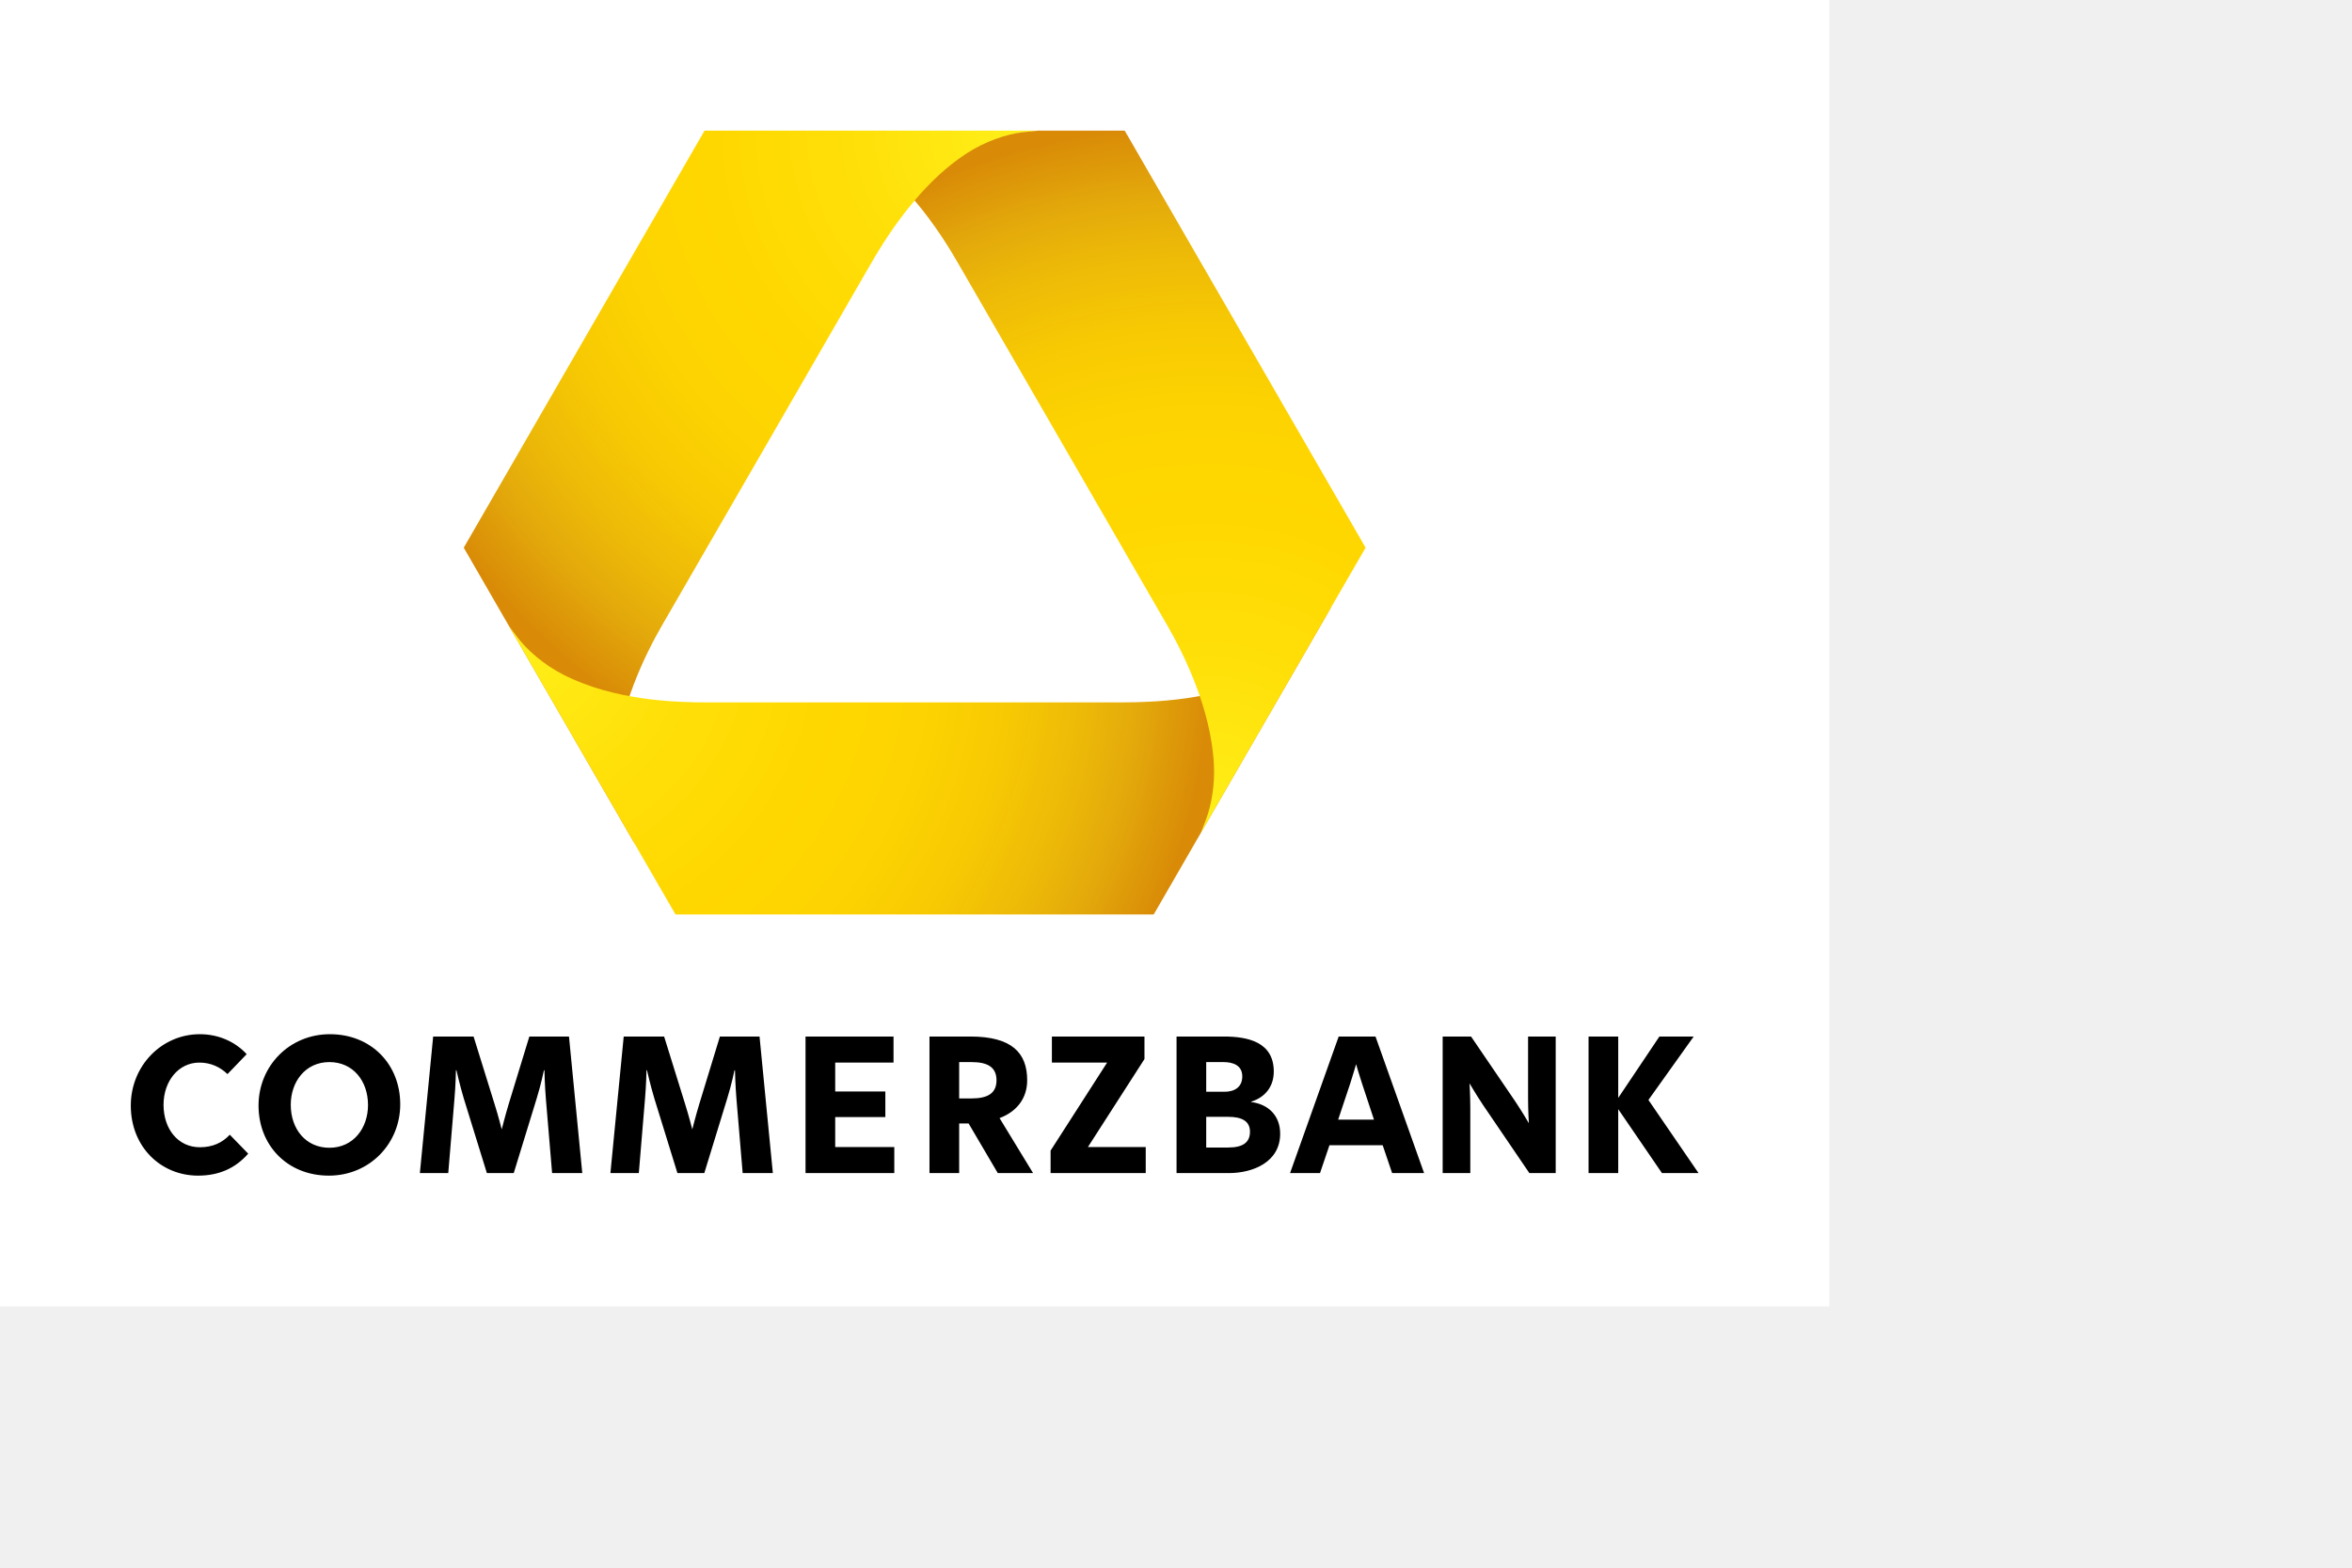
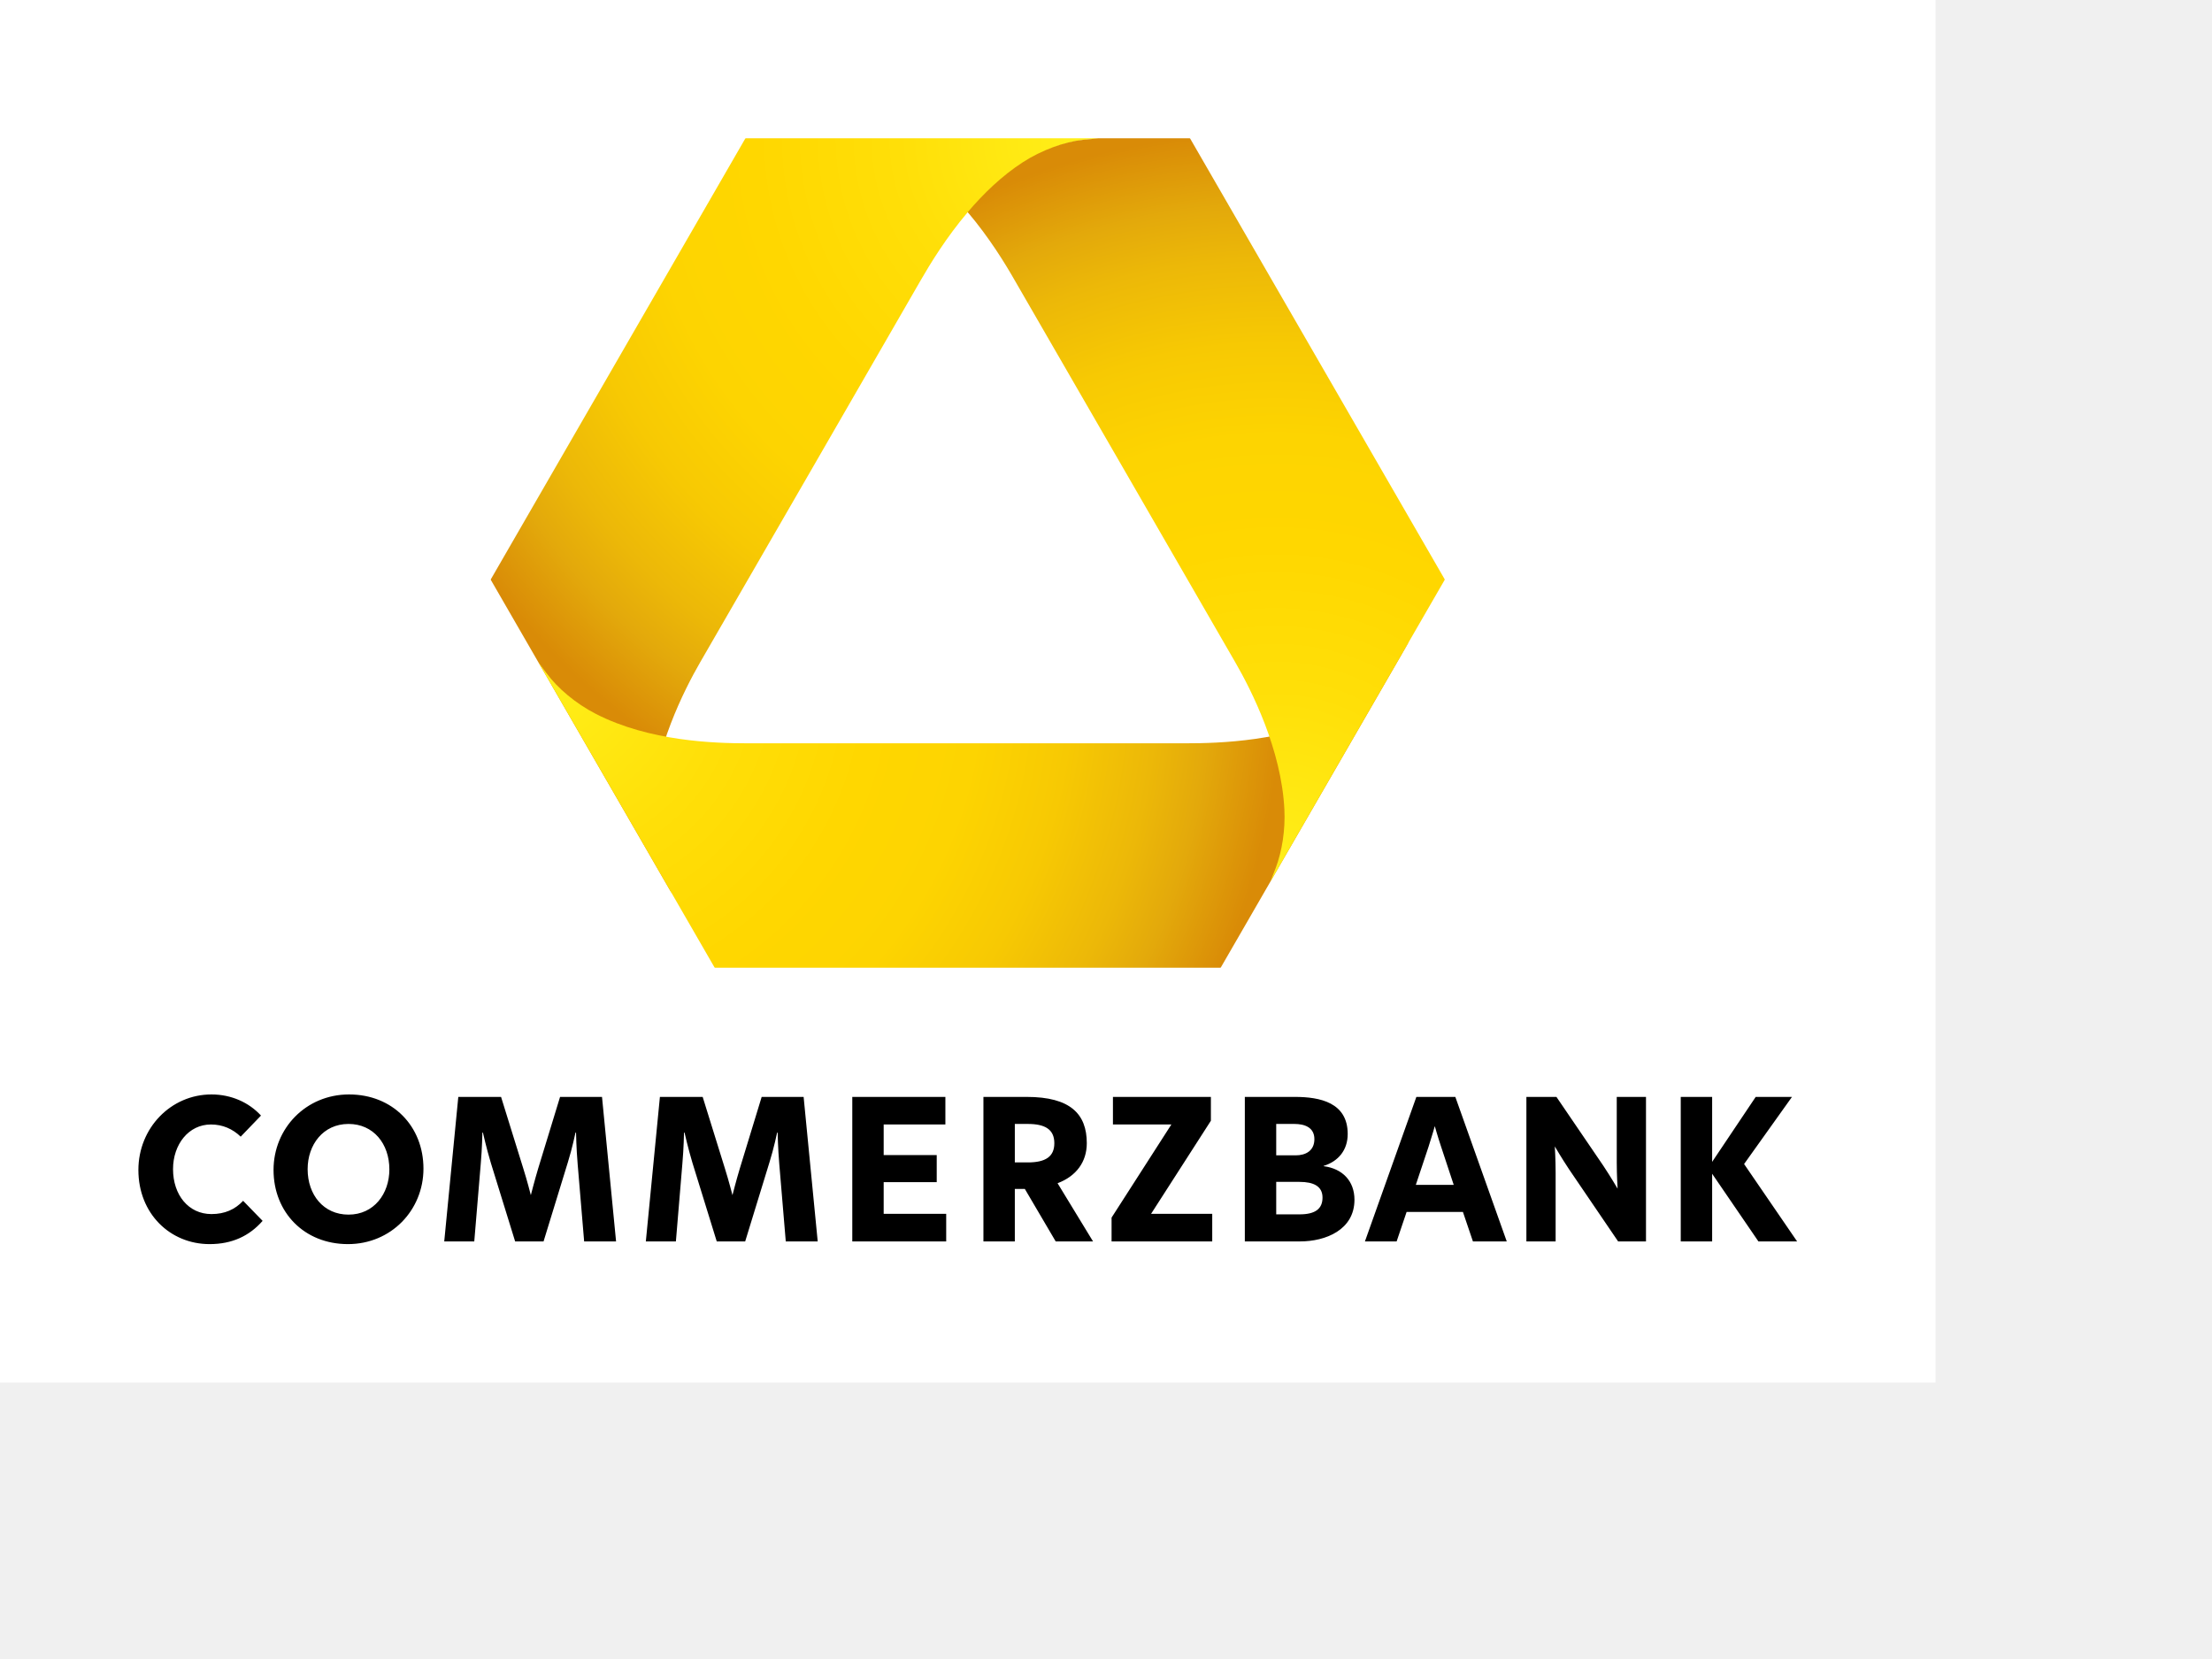
- <svg xmlns="http://www.w3.org/2000/svg" version="1.1" x="0" y="0" width="120" height="80" viewBox="0, -10, 160, 120">
+ <svg xmlns="http://www.w3.org/2000/svg" version="1.1" x="0" y="0" width="160" height="120" viewBox="-10, -10, 160, 120">
  <rect x="-30" y="-30" width="100%" height="100%" fill="#FFFFFF" />
  <defs>
    <style>fill="#000000"</style>
    <radialGradient id="Gradient_1" gradientUnits="userSpaceOnUse" cx="68.113" cy="-0.071" r="53.406">
      <stop offset="0" stop-color="#FFEF19" />
      <stop offset="0.246" stop-color="#FFDF08" />
      <stop offset="0.44" stop-color="#FFD700" />
      <stop offset="0.588" stop-color="#FDD401" />
      <stop offset="0.713" stop-color="#F7C903" />
      <stop offset="0.829" stop-color="#ECB808" />
      <stop offset="0.9" stop-color="#E3A90B" />
      <stop offset="1" stop-color="#D98B07" />
    </radialGradient>
    <radialGradient id="Gradient_2" gradientUnits="userSpaceOnUse" cx="29.667" cy="39.018" r="53.076">
      <stop offset="0" stop-color="#FFEF19" />
      <stop offset="0.246" stop-color="#FFDF08" />
      <stop offset="0.44" stop-color="#FFD700" />
      <stop offset="0.588" stop-color="#FDD401" />
      <stop offset="0.713" stop-color="#F7C903" />
      <stop offset="0.829" stop-color="#ECB808" />
      <stop offset="0.9" stop-color="#E3A90B" />
      <stop offset="1" stop-color="#D98B07" />
    </radialGradient>
    <radialGradient id="Gradient_3" gradientUnits="userSpaceOnUse" cx="82.281" cy="52.934" r="53.363">
      <stop offset="0" stop-color="#FFEF19" />
      <stop offset="0.246" stop-color="#FFDF08" />
      <stop offset="0.44" stop-color="#FFD700" />
      <stop offset="0.588" stop-color="#FDD401" />
      <stop offset="0.713" stop-color="#F7C903" />
      <stop offset="0.829" stop-color="#ECB808" />
      <stop offset="0.9" stop-color="#E3A90B" />
      <stop offset="1" stop-color="#D98B07" />
    </radialGradient>
  </defs>
  <g id="BoundingBox" />
  <g id="Logo">
    <path d="M5.159,79.99 L5.159,79.99 C2.32,79.99 0.01,77.8 0.01,74.626 C0.01,71.593 2.36,69.164 5.295,69.164 C6.744,69.164 8.016,69.753 8.878,70.692 L7.41,72.218 C6.823,71.652 6.099,71.337 5.256,71.337 C3.651,71.337 2.516,72.768 2.516,74.568 C2.516,76.429 3.632,77.817 5.295,77.817 C6.255,77.817 6.999,77.486 7.586,76.858 L8.995,78.308 C8.036,79.404 6.783,79.99 5.159,79.99 L5.159,79.99 z M15.209,77.857 L15.209,77.857 C17.048,77.857 18.164,76.349 18.164,74.586 C18.164,72.728 17.009,71.298 15.209,71.298 C13.368,71.298 12.252,72.807 12.252,74.568 C12.252,76.429 13.407,77.857 15.209,77.857 L15.209,77.857 z M15.169,79.99 L15.169,79.99 C11.998,79.99 9.786,77.681 9.786,74.626 C9.786,71.612 12.135,69.164 15.247,69.164 C18.419,69.164 20.63,71.475 20.63,74.528 C20.63,77.545 18.281,79.99 15.169,79.99 L15.169,79.99 z M29.317,79.795 L31.079,74.059 C31.392,73.06 31.626,71.926 31.626,71.926 L31.666,71.926 C31.666,71.926 31.686,73.06 31.783,74.197 L32.253,79.795 L34.562,79.795 L33.545,69.342 L30.511,69.342 L28.925,74.528 C28.671,75.372 28.397,76.448 28.397,76.448 C28.397,76.448 28.124,75.372 27.848,74.509 L26.243,69.342 L23.15,69.342 L22.133,79.795 L24.305,79.795 L24.776,74.157 C24.873,73.06 24.893,71.926 24.893,71.926 L24.932,71.926 C24.932,71.926 25.186,73.06 25.499,74.1 L27.261,79.795 L29.317,79.795 L29.317,79.795 z M43.901,79.795 L45.662,74.059 C45.976,73.06 46.211,71.926 46.211,71.926 L46.249,71.926 C46.249,71.926 46.27,73.06 46.367,74.197 L46.837,79.795 L49.147,79.795 L48.128,69.342 L45.094,69.342 L43.51,74.528 C43.254,75.372 42.981,76.448 42.981,76.448 C42.981,76.448 42.706,75.372 42.432,74.509 L40.826,69.342 L37.733,69.342 L36.715,79.795 L38.889,79.795 L39.359,74.157 C39.457,73.06 39.477,71.926 39.477,71.926 L39.515,71.926 C39.515,71.926 39.769,73.06 40.083,74.1 L41.844,79.795 L43.901,79.795 L43.901,79.795 z M51.648,79.795 L58.441,79.795 L58.441,77.8 L53.919,77.8 L53.919,75.508 L57.756,75.508 L57.756,73.55 L53.919,73.55 L53.919,71.337 L58.382,71.337 L58.382,69.342 L51.648,69.342 L51.648,79.795 L51.648,79.795 z M66.263,72.69 L66.263,72.69 C66.263,71.67 65.558,71.298 64.343,71.298 L63.405,71.298 L63.405,74.081 L64.343,74.081 C65.617,74.081 66.263,73.669 66.263,72.69 L66.263,72.69 z M69.062,79.795 L66.361,79.795 L64.129,75.998 L63.405,75.998 L63.405,79.795 L61.134,79.795 L61.134,69.342 L64.266,69.342 C67.417,69.342 68.611,70.575 68.611,72.69 C68.611,74.041 67.848,75.077 66.497,75.586 L69.062,79.795 L69.062,79.795 z M70.403,79.795 L77.684,79.795 L77.684,77.8 L73.26,77.8 L77.587,71.066 L77.587,69.342 L70.502,69.342 L70.502,71.337 L74.728,71.337 L70.403,78.073 L70.403,79.795 L70.403,79.795 z M82.312,75.489 L82.312,77.838 L83.997,77.838 C85.153,77.838 85.661,77.426 85.661,76.624 C85.661,75.801 85.014,75.489 83.997,75.489 L82.312,75.489 L82.312,75.489 z M82.312,71.298 L82.312,73.569 L83.723,73.569 C84.447,73.569 85.073,73.237 85.073,72.396 C85.073,71.534 84.348,71.298 83.626,71.298 L82.312,71.298 L82.312,71.298 z M80.042,79.795 L80.042,69.342 L83.664,69.342 C85.485,69.342 87.483,69.753 87.483,72.024 C87.483,73.18 86.815,74 85.742,74.333 L85.742,74.353 C87.11,74.528 87.972,75.43 87.972,76.78 C87.972,78.954 85.896,79.795 84.037,79.795 L80.042,79.795 L80.042,79.795 z M91.022,79.795 L88.729,79.795 L92.45,69.342 L95.268,69.342 L98.987,79.795 L96.541,79.795 L95.817,77.662 L91.744,77.662 L91.022,79.795 L91.022,79.795 z M95.152,75.705 L94.232,72.924 C93.978,72.161 93.782,71.456 93.782,71.456 C93.782,71.456 93.585,72.161 93.331,72.944 L92.41,75.705 L95.152,75.705 L95.152,75.705 z M100.408,79.795 L102.523,79.795 L102.523,74.823 C102.523,73.884 102.464,72.924 102.464,72.924 C102.464,72.924 102.953,73.765 103.5,74.586 L107.043,79.795 L109.059,79.795 L109.059,69.342 L106.944,69.342 L106.944,74.081 C106.944,75.017 107.005,75.979 107.005,75.979 C107.005,75.979 106.515,75.137 105.967,74.313 L102.581,69.342 L100.408,69.342 L100.408,79.795 L100.408,79.795 z M111.573,69.342 L111.573,79.795 L113.844,79.795 L113.844,74.901 L117.191,79.795 L119.99,79.795 L116.155,74.197 L119.619,69.342 L116.995,69.342 L113.844,74.041 L113.844,69.342 L111.573,69.342 L111.573,69.342 z" fill="#000000" id="Commerzbank_16_" />
  </g>
  <g id="Ribbon_Gradients">
    <path d="M69.584,-0 L68.97,-0 L67.679,-0 L67.679,-0 L43.955,-0 C43.934,-0 43.915,0.012 43.903,0.03 L25.508,31.894 C25.498,31.913 25.498,31.936 25.508,31.954 L38.584,54.607 C38.535,54.45 38.447,54.276 38.447,54.276 C38.171,53.762 37.966,53.364 37.857,53.113 C37.321,51.888 37.009,50.195 37.096,48.546 C37.312,44.202 39.483,39.919 40.641,37.912 C43.368,33.196 48.632,24.078 48.632,24.078 C48.632,24.078 53.896,14.959 56.615,10.243 C57.289,9.075 58.438,7.186 59.999,5.346 L60.048,5.403 C60.048,5.403 60.105,5.34 60.108,5.337 C61.229,4.016 62.563,2.72 64.083,1.737 C65.474,0.839 67.097,0.26 68.429,0.113 C68.869,0.064 69.574,-0 69.574,-0" fill="url(#Gradient_1)" />
    <path d="M91.814,36.546 C91.202,37.573 90.725,38.337 90.467,38.692 C89.677,39.768 88.362,40.889 86.894,41.641 C83.02,43.626 78.16,43.764 75.839,43.764 C70.392,43.764 59.998,43.764 59.998,43.764 C59.998,43.764 49.471,43.764 44.021,43.764 C41.705,43.764 36.975,43.626 33.106,41.641 C31.638,40.889 30.321,39.768 29.531,38.692 C29.27,38.337 28.935,37.891 28.935,37.891 L41.68,59.97 C41.691,59.988 41.71,60 41.733,60 L78.259,60 C78.281,60 78.3,59.988 78.311,59.97 L91.888,36.462 C91.888,36.462 91.859,36.468 91.814,36.546 z" fill="url(#Gradient_2)" />
    <path d="M76.04,-0 L69.472,-0 C69.472,-0 68.767,0.064 68.327,0.113 C66.996,0.26 65.373,0.839 63.981,1.737 C62.458,2.722 61.121,4.022 59.998,5.346 C61.558,7.186 62.71,9.074 63.378,10.243 C66.1,14.959 71.37,24.079 71.37,24.079 C71.37,24.079 76.63,33.196 79.355,37.912 C80.514,39.919 82.688,44.202 82.903,48.546 C82.977,50.043 82.73,51.574 82.284,52.761 L81.897,53.761 L94.492,31.952 C94.503,31.934 94.503,31.911 94.492,31.892 L76.092,0.03 C76.081,0.012 76.062,-0 76.04,-0 z" fill="url(#Gradient_3)" />
  </g>
</svg>
